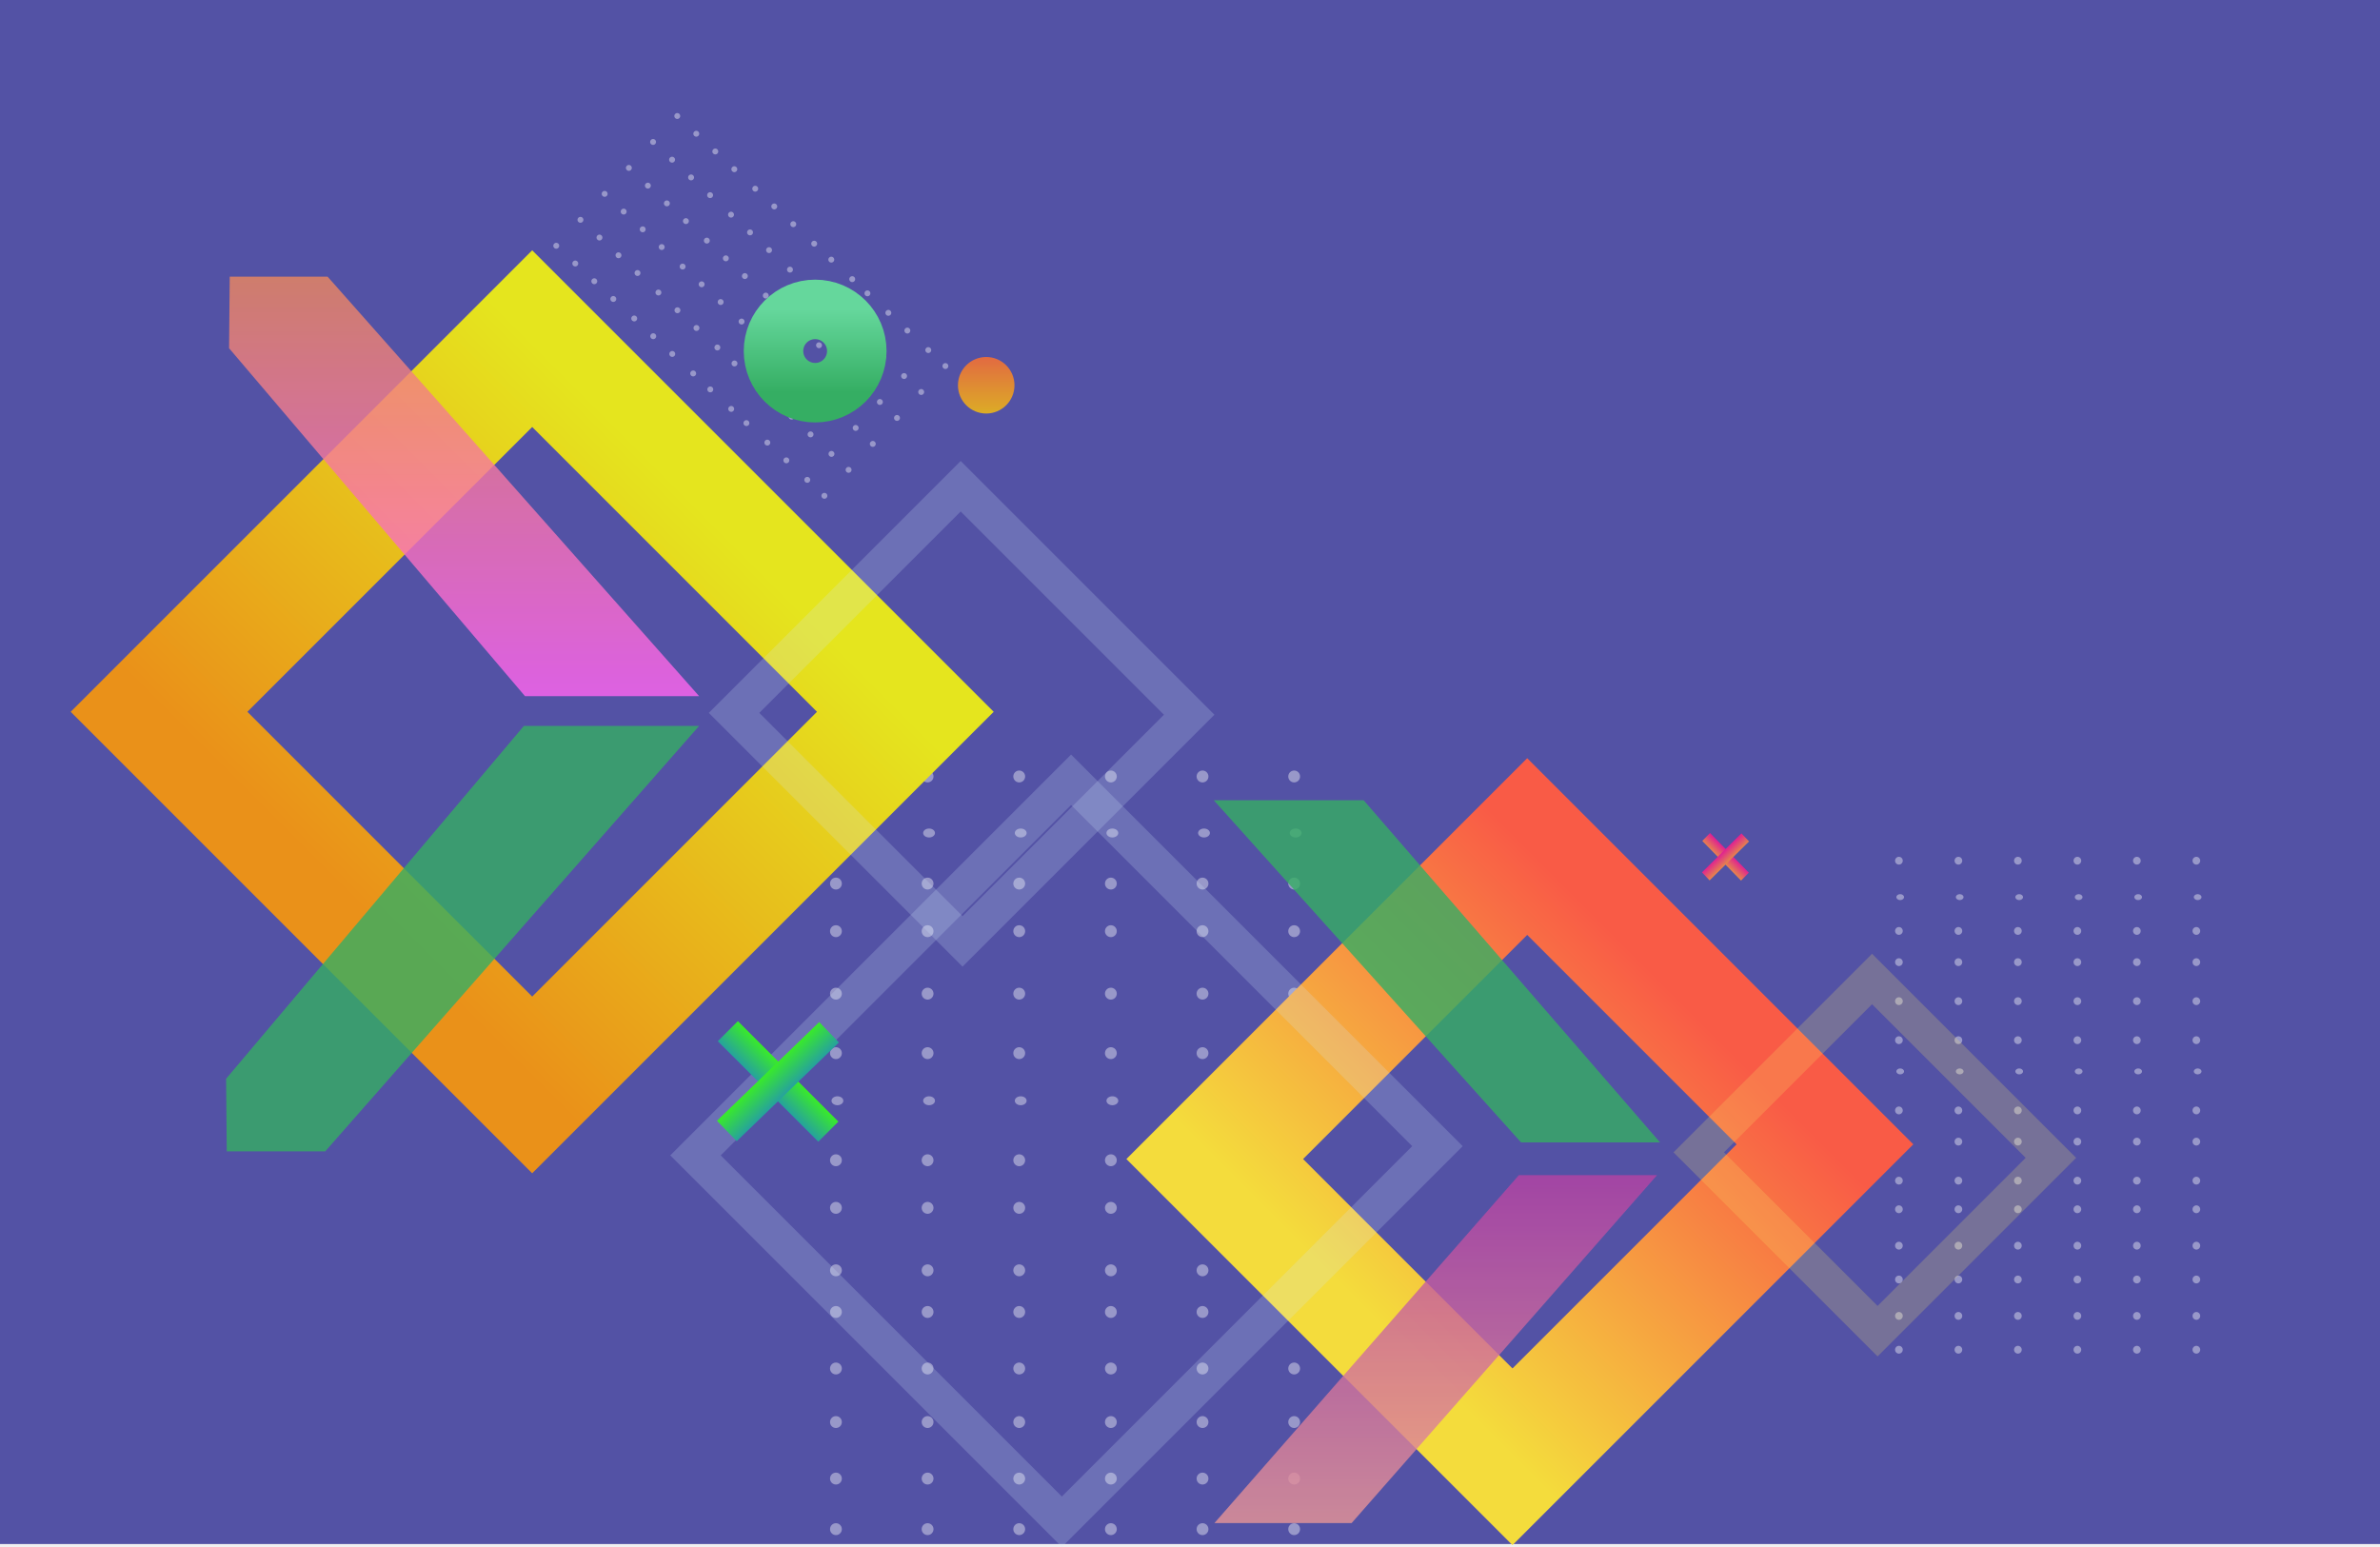
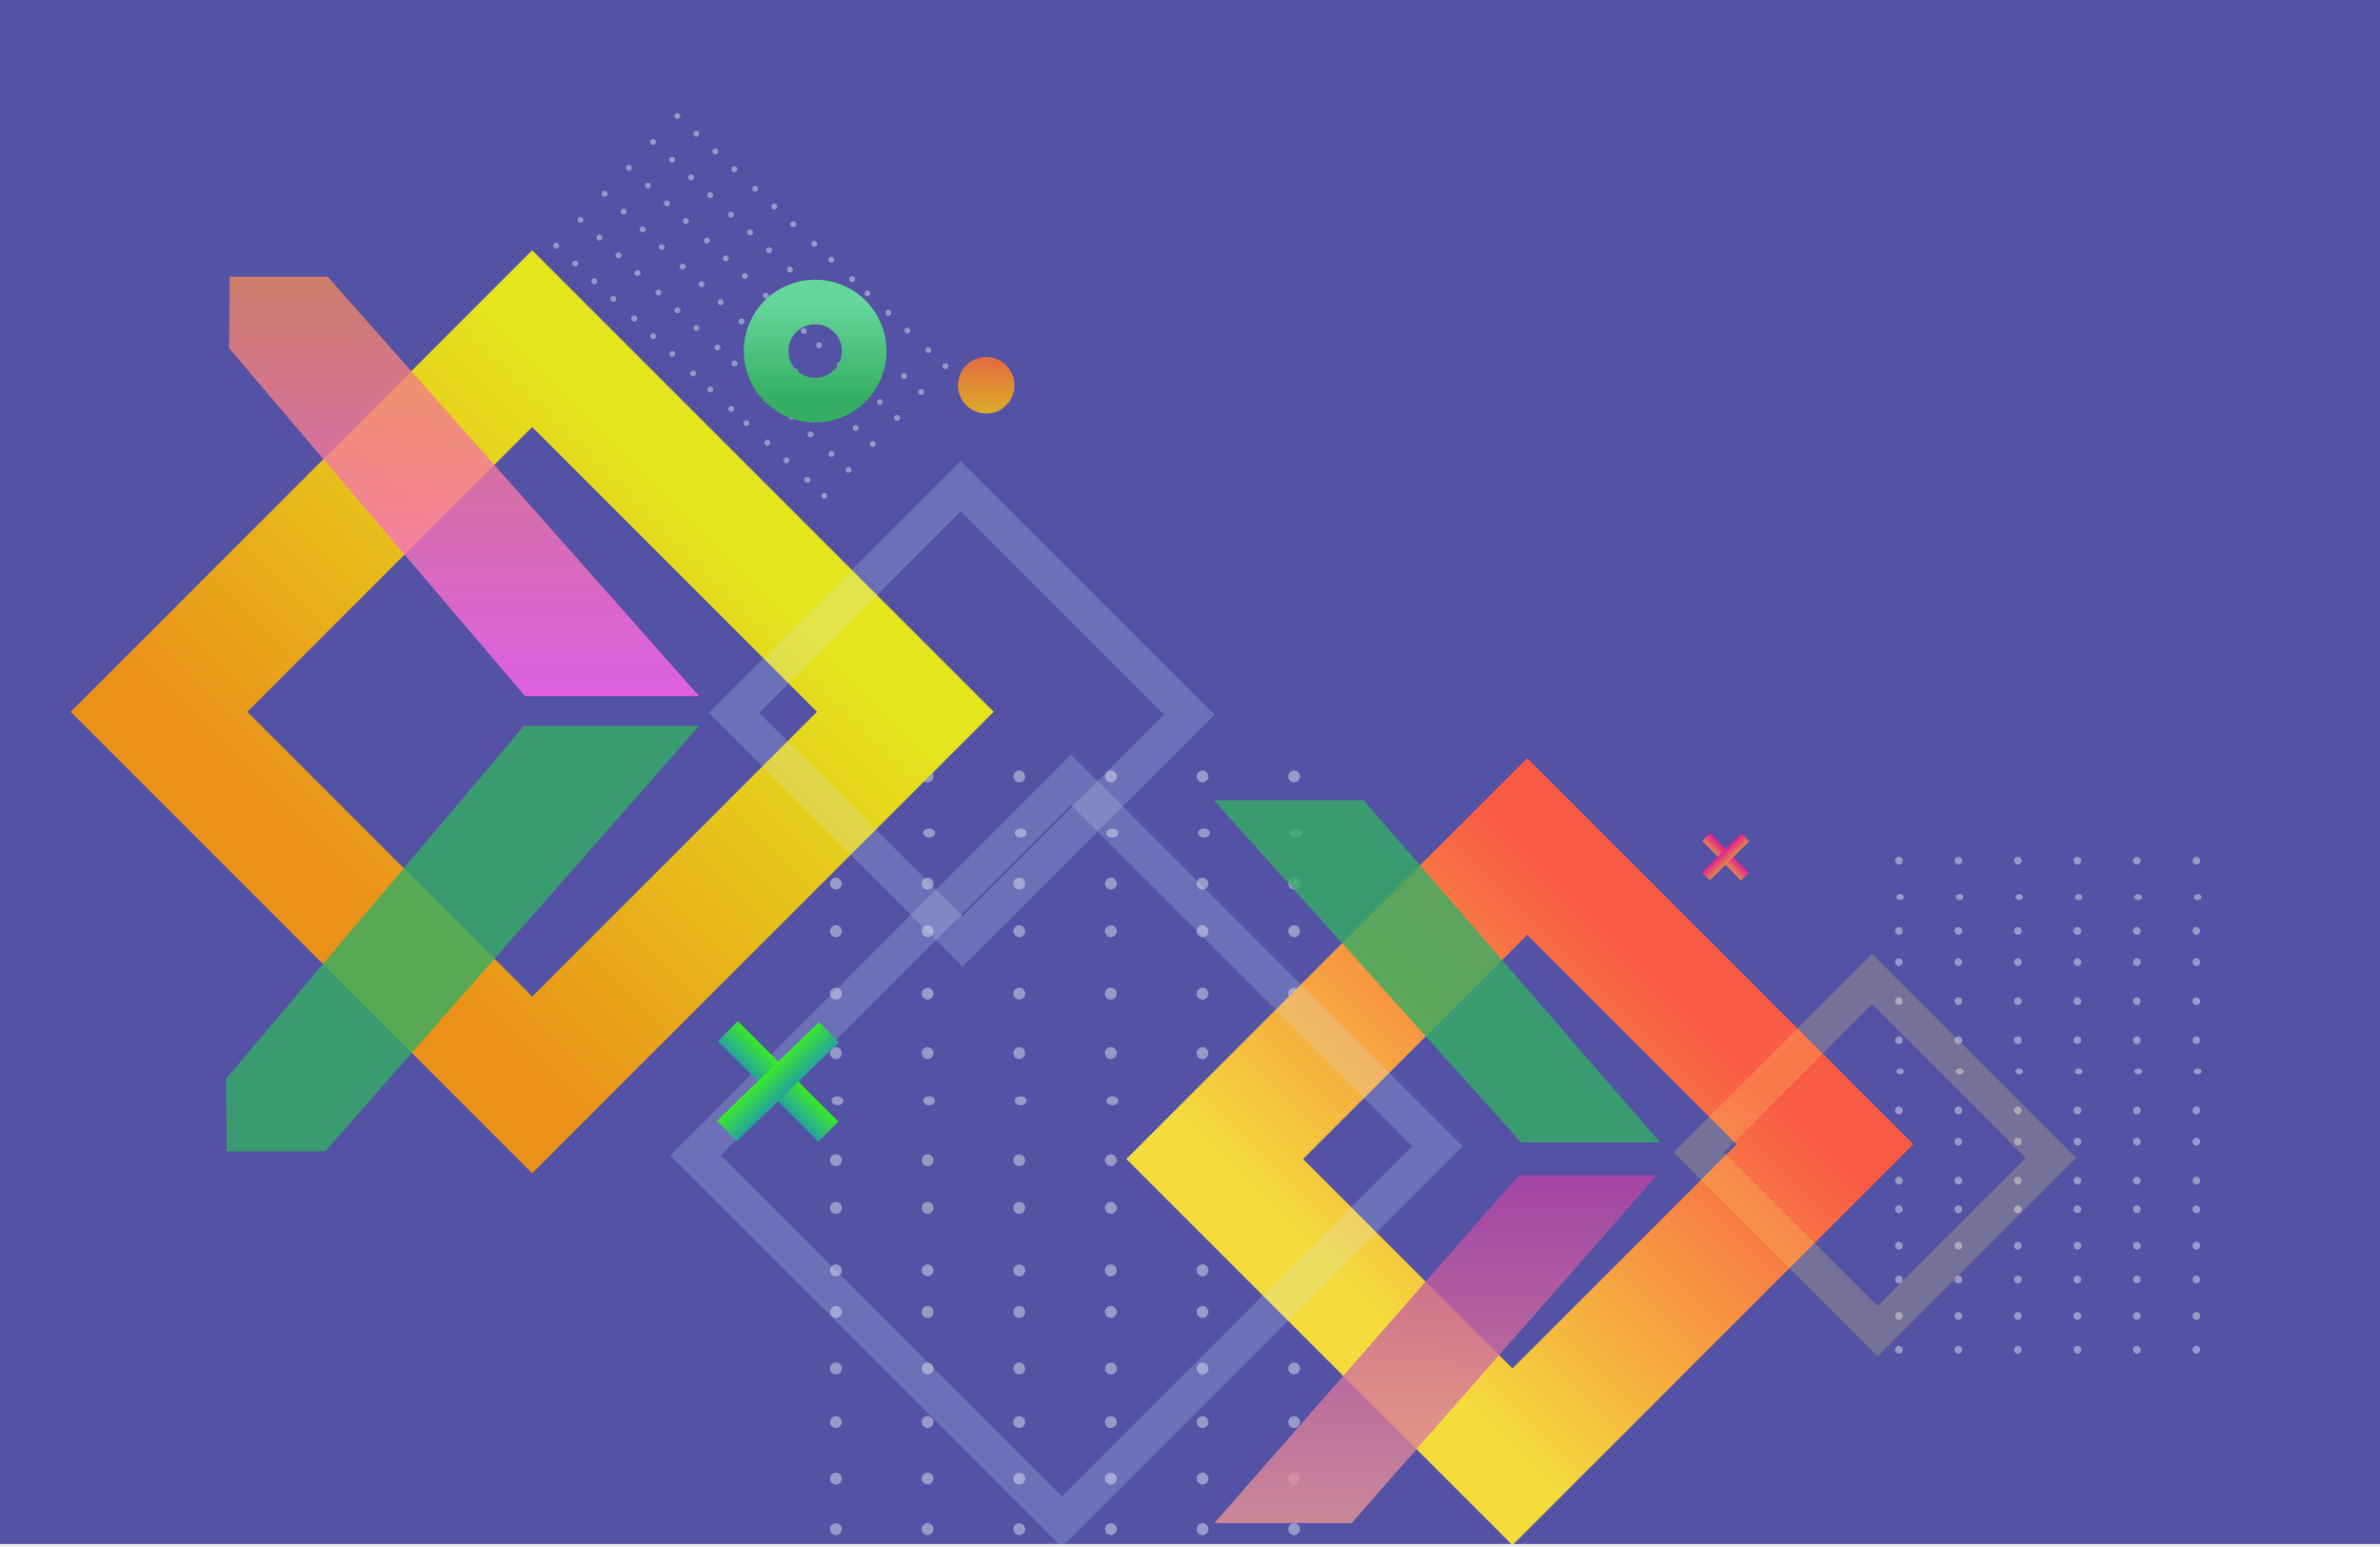
<svg xmlns="http://www.w3.org/2000/svg" width="800px" height="520px" viewBox="0 0 800 520" version="1.1">
  <defs>
    <linearGradient x1="50%" y1="0%" x2="50%" y2="99.377%" id="linearGradient-1">
      <stop stop-color="#65D79C" offset="0%" />
      <stop stop-color="#35AE63" offset="100%" />
    </linearGradient>
    <linearGradient x1="50%" y1="0%" x2="50%" y2="100%" id="linearGradient-2">
      <stop stop-color="#E26A41" offset="0%" />
      <stop stop-color="#DCAC26" offset="100%" />
    </linearGradient>
    <linearGradient x1="50%" y1="0%" x2="50%" y2="99.416%" id="linearGradient-3">
      <stop stop-color="#E5E51E" offset="0%" />
      <stop stop-color="#EA9119" offset="100%" />
    </linearGradient>
    <linearGradient x1="50%" y1="0%" x2="50%" y2="100%" id="linearGradient-4">
      <stop stop-color="#F95B46" offset="0%" />
      <stop stop-color="#F4DC3C" offset="100%" />
    </linearGradient>
    <linearGradient x1="50%" y1="0%" x2="50%" y2="100%" id="linearGradient-5">
      <stop stop-color="#ED885E" offset="0%" />
      <stop stop-color="#FF65F1" offset="100%" />
    </linearGradient>
    <linearGradient x1="50%" y1="0%" x2="50%" y2="100%" id="linearGradient-6">
      <stop stop-color="#B542A4" offset="0%" />
      <stop stop-color="#E89696" offset="100%" />
    </linearGradient>
    <linearGradient x1="50%" y1="0%" x2="50%" y2="100%" id="linearGradient-7">
      <stop stop-color="#39EA2A" offset="0%" />
      <stop stop-color="#26A29D" offset="100%" />
    </linearGradient>
    <linearGradient x1="50%" y1="0%" x2="50%" y2="100%" id="linearGradient-8">
      <stop stop-color="#39EA2A" offset="0%" />
      <stop stop-color="#26A29D" offset="100%" />
    </linearGradient>
    <linearGradient x1="50%" y1="0%" x2="50%" y2="100%" id="linearGradient-9">
      <stop stop-color="#DF1E94" offset="0%" />
      <stop stop-color="#E6864B" offset="100%" />
    </linearGradient>
    <linearGradient x1="50%" y1="0%" x2="50%" y2="100%" id="linearGradient-10">
      <stop stop-color="#DF1E94" offset="0%" />
      <stop stop-color="#E6864B" offset="100%" />
    </linearGradient>
  </defs>
  <g id="personal_design" stroke="none" stroke-width="1" fill="none" fill-rule="evenodd">
    <g id="Group-2">
      <rect id="Rectangle" fill="#5352A5" x="0" y="0" width="800" height="519" />
      <g id="ovals" opacity="0.402" transform="translate(252.3788, 102.8247) rotate(43) translate(-252.3788, -102.8247) translate(189.8863, 72.23394)" fill="#FFFFFF">
        <g id="Group-4" transform="translate(0, 0)">
          <g id="White-oval" transform="translate(0, 0)">
            <ellipse id="Oval" cx="0.874" cy="0.77" rx="1" ry="1" />
          </g>
          <g id="White-oval" transform="translate(0, 11.92834)">
            <ellipse id="Oval" cx="0.874" cy="0.77" rx="1" ry="1" />
          </g>
          <g id="White-oval" transform="translate(0, 23.85668)">
            <ellipse id="Oval" cx="0.874" cy="0.77" rx="1" ry="1" />
          </g>
          <g id="White-oval" transform="translate(0, 35.78502)">
            <ellipse id="Oval" cx="0.874" cy="0.77" rx="1" ry="1" />
          </g>
          <g id="White-oval" transform="translate(0, 47.71336)">
            <ellipse id="Oval" cx="0.874" cy="0.77" rx="1" ry="1" />
          </g>
          <g id="White-oval" transform="translate(0, 59.6417)">
            <ellipse id="Oval" cx="0.874" cy="0.77" rx="1" ry="1" />
          </g>
        </g>
        <g id="Group-4-Copy-2" transform="translate(8.740205, 0)">
          <g id="White-oval">
            <ellipse id="Oval" cx="0.874" cy="0.77" rx="1" ry="1" />
          </g>
          <g id="White-oval" transform="translate(0, 11.92846)">
            <ellipse id="Oval" cx="0.874" cy="0.77" rx="1" ry="1" />
          </g>
          <g id="White-oval" transform="translate(0, 23.85691)">
            <ellipse id="Oval" cx="0.874" cy="0.77" rx="1" ry="1" />
          </g>
          <g id="White-oval" transform="translate(0, 35.78537)">
            <ellipse id="Oval" cx="0.874" cy="0.77" rx="1" ry="1" />
          </g>
          <g id="White-oval" transform="translate(0, 47.71382)">
            <ellipse id="Oval" cx="0.874" cy="0.77" rx="1" ry="1" />
          </g>
          <g id="White-oval" transform="translate(0, 59.64228)">
            <ellipse id="Oval" cx="0.874" cy="0.77" rx="1" ry="1" />
          </g>
        </g>
        <g id="Group-4-Copy-3" transform="translate(17.48041, 0)">
          <g id="White-oval">
            <ellipse id="Oval" cx="0.874" cy="0.77" rx="1" ry="1" />
          </g>
          <g id="White-oval" transform="translate(0, 11.92846)">
            <ellipse id="Oval" cx="0.874" cy="0.77" rx="1" ry="1" />
          </g>
          <g id="White-oval" transform="translate(0, 23.85691)">
            <ellipse id="Oval" cx="0.874" cy="0.77" rx="1" ry="1" />
          </g>
          <g id="White-oval" transform="translate(0, 35.78537)">
            <ellipse id="Oval" cx="0.874" cy="0.77" rx="1" ry="1" />
          </g>
          <g id="White-oval" transform="translate(0, 47.71382)">
            <ellipse id="Oval" cx="0.874" cy="0.77" rx="1" ry="1" />
          </g>
          <g id="White-oval" transform="translate(0, 59.64228)">
            <ellipse id="Oval" cx="0.874" cy="0.77" rx="1" ry="1" />
          </g>
        </g>
        <g id="Group-4-Copy-4" transform="translate(26.22061, 0)">
          <g id="White-oval" transform="translate(0, 0)">
            <ellipse id="Oval" cx="0.874" cy="0.77" rx="1" ry="1" />
          </g>
          <g id="White-oval" transform="translate(0, 11.92834)">
            <ellipse id="Oval" cx="0.874" cy="0.77" rx="1" ry="1" />
          </g>
          <g id="White-oval" transform="translate(0, 23.85668)">
            <ellipse id="Oval" cx="0.874" cy="0.77" rx="1" ry="1" />
          </g>
          <g id="White-oval" transform="translate(0, 35.78502)">
            <ellipse id="Oval" cx="0.874" cy="0.77" rx="1" ry="1" />
          </g>
          <g id="White-oval" transform="translate(0, 47.71336)">
            <ellipse id="Oval" cx="0.874" cy="0.77" rx="1" ry="1" />
          </g>
          <g id="White-oval" transform="translate(0, 59.6417)">
            <ellipse id="Oval" cx="0.874" cy="0.77" rx="1" ry="1" />
          </g>
        </g>
        <g id="Group-4-Copy-5" transform="translate(35.83484, 0)">
          <g id="White-oval">
            <ellipse id="Oval" cx="0.874" cy="0.77" rx="1" ry="1" />
          </g>
          <g id="White-oval" transform="translate(0, 11.92834)">
            <ellipse id="Oval" cx="0.874" cy="0.77" rx="1" ry="1" />
          </g>
          <g id="White-oval" transform="translate(0, 23.85668)">
            <ellipse id="Oval" cx="0.874" cy="0.77" rx="1" ry="1" />
          </g>
          <g id="White-oval" transform="translate(0, 35.78502)">
            <ellipse id="Oval" cx="0.874" cy="0.77" rx="1" ry="1" />
          </g>
          <g id="White-oval" transform="translate(0, 47.71336)">
            <ellipse id="Oval" cx="0.874" cy="0.77" rx="1" ry="1" />
          </g>
          <g id="White-oval" transform="translate(0, 59.6417)">
            <ellipse id="Oval" cx="0.874" cy="0.77" rx="1" ry="1" />
          </g>
        </g>
        <g id="Group-4-Copy-6" transform="translate(44.57505, 0)">
          <g id="White-oval">
            <ellipse id="Oval" cx="0.874" cy="0.77" rx="1" ry="1" />
          </g>
          <g id="White-oval" transform="translate(-0, 11.92834)">
            <ellipse id="Oval" cx="0.874" cy="0.77" rx="1" ry="1" />
          </g>
          <g id="White-oval" transform="translate(0, 23.85668)">
            <ellipse id="Oval" cx="0.874" cy="0.77" rx="1" ry="1" />
          </g>
          <g id="White-oval" transform="translate(0, 35.78502)">
            <ellipse id="Oval" cx="0.874" cy="0.77" rx="1" ry="1" />
          </g>
          <g id="White-oval" transform="translate(0, 47.71336)">
            <ellipse id="Oval" cx="0.874" cy="0.77" rx="1" ry="1" />
          </g>
          <g id="White-oval" transform="translate(0, 59.6417)">
            <ellipse id="Oval" cx="0.874" cy="0.77" rx="1" ry="1" />
          </g>
        </g>
        <g id="Group-4-Copy-7" transform="translate(53.31525, 0)">
          <g id="White-oval">
            <ellipse id="Oval" cx="0.874" cy="0.77" rx="1" ry="1" />
          </g>
          <g id="White-oval" transform="translate(-0, 11.92846)">
            <ellipse id="Oval" cx="0.874" cy="0.77" rx="1" ry="1" />
          </g>
          <g id="White-oval" transform="translate(-0, 23.85691)">
            <ellipse id="Oval" cx="0.874" cy="0.77" rx="1" ry="1" />
          </g>
          <g id="White-oval" transform="translate(0, 35.78537)">
            <ellipse id="Oval" cx="0.874" cy="0.77" rx="1" ry="1" />
          </g>
          <g id="White-oval" transform="translate(-0, 47.71382)">
            <ellipse id="Oval" cx="0.874" cy="0.77" rx="1" ry="1" />
          </g>
          <g id="White-oval" transform="translate(0, 59.64228)">
            <ellipse id="Oval" cx="0.874" cy="0.77" rx="1" ry="1" />
          </g>
        </g>
        <g id="Group-4-Copy-8" transform="translate(62.92948, 0)">
          <g id="White-oval">
            <ellipse id="Oval" cx="0.874" cy="0.77" rx="1" ry="1" />
          </g>
          <g id="White-oval" transform="translate(0, 11.92834)">
            <ellipse id="Oval" cx="0.874" cy="0.77" rx="1" ry="1" />
          </g>
          <g id="White-oval" transform="translate(0, 23.85668)">
            <ellipse id="Oval" cx="0.874" cy="0.77" rx="1" ry="1" />
          </g>
          <g id="White-oval" transform="translate(0, 35.78502)">
            <ellipse id="Oval" cx="0.874" cy="0.77" rx="1" ry="1" />
          </g>
          <g id="White-oval" transform="translate(0, 47.71336)">
            <ellipse id="Oval" cx="0.874" cy="0.77" rx="1" ry="1" />
          </g>
          <g id="White-oval" transform="translate(0, 59.6417)">
            <ellipse id="Oval" cx="0.874" cy="0.77" rx="1" ry="1" />
          </g>
        </g>
        <g id="Group-4-Copy-9" transform="translate(70.79566, 0)">
          <g id="White-oval" transform="translate(0, 0)">
            <ellipse id="Oval" cx="0.874" cy="0.77" rx="1" ry="1" />
          </g>
          <g id="White-oval" transform="translate(0, 11.92834)">
            <ellipse id="Oval" cx="0.874" cy="0.77" rx="1" ry="1" />
          </g>
          <g id="White-oval" transform="translate(0, 23.85668)">
            <ellipse id="Oval" cx="0.874" cy="0.77" rx="1" ry="1" />
          </g>
          <g id="White-oval" transform="translate(0, 35.78502)">
            <ellipse id="Oval" cx="0.874" cy="0.77" rx="1" ry="1" />
          </g>
          <g id="White-oval" transform="translate(0, 47.71336)">
            <ellipse id="Oval" cx="0.874" cy="0.77" rx="1" ry="1" />
          </g>
          <g id="White-oval" transform="translate(0, 59.6417)">
            <ellipse id="Oval" cx="0.874" cy="0.77" rx="1" ry="1" />
          </g>
        </g>
        <g id="Group-4-Copy-10" transform="translate(80.40989, 0)">
          <g id="White-oval">
            <ellipse id="Oval" cx="0.874" cy="0.77" rx="1" ry="1" />
          </g>
          <g id="White-oval" transform="translate(0, 11.92834)">
            <ellipse id="Oval" cx="0.874" cy="0.77" rx="1" ry="1" />
          </g>
          <g id="White-oval" transform="translate(0, 23.85668)">
            <ellipse id="Oval" cx="0.874" cy="0.77" rx="1" ry="1" />
          </g>
          <g id="White-oval" transform="translate(0, 35.78502)">
            <ellipse id="Oval" cx="0.874" cy="0.77" rx="1" ry="1" />
          </g>
          <g id="White-oval" transform="translate(0, 47.71336)">
            <ellipse id="Oval" cx="0.874" cy="0.77" rx="1" ry="1" />
          </g>
          <g id="White-oval" transform="translate(0, 59.6417)">
            <ellipse id="Oval" cx="0.874" cy="0.77" rx="1" ry="1" />
          </g>
        </g>
        <g id="Group-4-Copy-11" transform="translate(87.40205, 0)">
          <g id="White-oval">
            <ellipse id="Oval" cx="0.874" cy="0.77" rx="1" ry="1" />
          </g>
          <g id="White-oval" transform="translate(0, 11.92846)">
            <ellipse id="Oval" cx="0.874" cy="0.77" rx="1" ry="1" />
          </g>
          <g id="White-oval" transform="translate(0, 23.85691)">
            <ellipse id="Oval" cx="0.874" cy="0.77" rx="1" ry="1" />
          </g>
          <g id="White-oval" transform="translate(0, 35.78537)">
            <ellipse id="Oval" cx="0.874" cy="0.77" rx="1" ry="1" />
          </g>
          <g id="White-oval" transform="translate(0, 47.71382)">
            <ellipse id="Oval" cx="0.874" cy="0.77" rx="1" ry="1" />
          </g>
          <g id="White-oval" transform="translate(0, 59.64228)">
            <ellipse id="Oval" cx="0.874" cy="0.77" rx="1" ry="1" />
          </g>
        </g>
        <g id="Group-4-Copy-12" transform="translate(97.01628, 0)">
          <g id="White-oval">
            <ellipse id="Oval" cx="0.874" cy="0.77" rx="1" ry="1" />
          </g>
          <g id="White-oval" transform="translate(0, 11.92846)">
            <ellipse id="Oval" cx="0.874" cy="0.77" rx="1" ry="1" />
          </g>
          <g id="White-oval" transform="translate(0, 23.85691)">
            <ellipse id="Oval" cx="0.874" cy="0.77" rx="1" ry="1" />
          </g>
          <g id="White-oval" transform="translate(0, 35.78537)">
            <ellipse id="Oval" cx="0.874" cy="0.77" rx="1" ry="1" />
          </g>
          <g id="White-oval" transform="translate(0, 47.71382)">
            <ellipse id="Oval" cx="0.874" cy="0.77" rx="1" ry="1" />
          </g>
          <g id="White-oval" transform="translate(0, 59.64228)">
            <ellipse id="Oval" cx="0.874" cy="0.77" rx="1" ry="1" />
          </g>
        </g>
        <g id="Group-4-Copy-13" transform="translate(105.7565, 0)">
          <g id="White-oval">
            <ellipse id="Oval" cx="0.874" cy="0.77" rx="1" ry="1" />
          </g>
          <g id="White-oval" transform="translate(0, 11.92846)">
            <ellipse id="Oval" cx="0.874" cy="0.77" rx="1" ry="1" />
          </g>
          <g id="White-oval" transform="translate(0, 23.85691)">
            <ellipse id="Oval" cx="0.874" cy="0.77" rx="1" ry="1" />
          </g>
          <g id="White-oval" transform="translate(0, 35.78537)">
            <ellipse id="Oval" cx="0.874" cy="0.77" rx="1" ry="1" />
          </g>
          <g id="White-oval" transform="translate(0, 47.71382)">
            <ellipse id="Oval" cx="0.874" cy="0.77" rx="1" ry="1" />
          </g>
          <g id="White-oval" transform="translate(0, 59.64228)">
            <ellipse id="Oval" cx="0.874" cy="0.77" rx="1" ry="1" />
          </g>
        </g>
        <g id="Group-4-Copy-14" transform="translate(115.3707, 0)">
          <g id="White-oval">
            <ellipse id="Oval" cx="0.874" cy="0.77" rx="1" ry="1" />
          </g>
          <g id="White-oval" transform="translate(0, 11.92846)">
            <ellipse id="Oval" cx="0.874" cy="0.77" rx="1" ry="1" />
          </g>
          <g id="White-oval" transform="translate(0, 23.85691)">
            <ellipse id="Oval" cx="0.874" cy="0.77" rx="1" ry="1" />
          </g>
          <g id="White-oval" transform="translate(0, 35.78537)">
            <ellipse id="Oval" cx="0.874" cy="0.77" rx="1" ry="1" />
          </g>
          <g id="White-oval" transform="translate(0, 47.71382)">
            <ellipse id="Oval" cx="0.874" cy="0.77" rx="1" ry="1" />
          </g>
          <g id="White-oval" transform="translate(0, 59.64228)">
            <ellipse id="Oval" cx="0.874" cy="0.77" rx="1" ry="1" />
          </g>
        </g>
        <g id="Group-4-Copy-15" transform="translate(123.2369, 0)">
          <g id="White-oval">
            <ellipse id="Oval" cx="0.874" cy="0.77" rx="1" ry="1" />
          </g>
          <g id="White-oval" transform="translate(0, 11.92846)">
            <ellipse id="Oval" cx="0.874" cy="0.77" rx="1" ry="1" />
          </g>
          <g id="White-oval" transform="translate(0, 23.85691)">
            <ellipse id="Oval" cx="0.874" cy="0.77" rx="1" ry="1" />
          </g>
          <g id="White-oval" transform="translate(0, 35.78537)">
            <ellipse id="Oval" cx="0.874" cy="0.77" rx="1" ry="1" />
          </g>
          <g id="White-oval" transform="translate(0, 47.71382)">
            <ellipse id="Oval" cx="0.874" cy="0.77" rx="1" ry="1" />
          </g>
          <g id="White-oval" transform="translate(0, 59.64228)">
            <ellipse id="Oval" cx="0.874" cy="0.77" rx="1" ry="1" />
          </g>
        </g>
      </g>
      <g id="ovals-copy" opacity="0.404" transform="translate(688.5, 371.5) rotate(90) translate(-688.5, -371.5) translate(605, 320)" fill="#FFFFFF">
        <g id="Group-4" transform="translate(-0, 0.434599)">
          <g id="White-oval">
            <ellipse id="Oval" cx="1.312" cy="1.291" rx="1.312" ry="1.291" />
          </g>
          <g id="White-oval" transform="translate(0, 19.99683)">
            <ellipse id="Oval" cx="1.312" cy="1.291" rx="1.312" ry="1.291" />
          </g>
          <g id="White-oval" transform="translate(0, 39.99367)">
            <ellipse id="Oval" cx="1.312" cy="1.291" rx="1.312" ry="1.291" />
          </g>
          <g id="White-oval" transform="translate(0, 59.9905)">
            <ellipse id="Oval" cx="1.312" cy="1.291" rx="1.312" ry="1.291" />
          </g>
          <g id="White-oval" transform="translate(0, 79.98733)">
            <ellipse id="Oval" cx="1.312" cy="1.291" rx="1.312" ry="1.291" />
          </g>
          <g id="White-oval" transform="translate(0, 99.98417)">
            <ellipse id="Oval" cx="1.312" cy="1.291" rx="1.312" ry="1.291" />
          </g>
        </g>
        <g id="Group-4-Copy-2" transform="translate(12.67801, 0)">
          <g id="White-oval">
            <ellipse id="Oval" cx="0.874" cy="1.29" rx="1" ry="1.29" />
          </g>
          <g id="White-oval" transform="translate(0, 19.99703)">
            <ellipse id="Oval" cx="0.874" cy="1.29" rx="1" ry="1.29" />
          </g>
          <g id="White-oval" transform="translate(0, 39.99406)">
            <ellipse id="Oval" cx="0.874" cy="1.29" rx="1" ry="1.29" />
          </g>
          <g id="White-oval" transform="translate(0, 59.99108)">
            <ellipse id="Oval" cx="0.874" cy="1.29" rx="1" ry="1.29" />
          </g>
          <g id="White-oval" transform="translate(0, 79.98811)">
            <ellipse id="Oval" cx="0.874" cy="1.29" rx="1" ry="1.29" />
          </g>
          <g id="White-oval" transform="translate(0, 99.98514)">
            <ellipse id="Oval" cx="0.874" cy="1.29" rx="1" ry="1.29" />
          </g>
        </g>
        <g id="Group-4-Copy-3" transform="translate(23.60733, 0.434599)">
          <g id="White-oval">
            <ellipse id="Oval" cx="1.312" cy="1.29" rx="1.312" ry="1.29" />
          </g>
          <g id="White-oval" transform="translate(0, 19.99703)">
            <ellipse id="Oval" cx="1.312" cy="1.29" rx="1.312" ry="1.29" />
          </g>
          <g id="White-oval" transform="translate(0, 39.99406)">
            <ellipse id="Oval" cx="1.312" cy="1.29" rx="1.312" ry="1.29" />
          </g>
          <g id="White-oval" transform="translate(0, 59.99108)">
            <ellipse id="Oval" cx="1.312" cy="1.29" rx="1.312" ry="1.29" />
          </g>
          <g id="White-oval" transform="translate(0, 79.98811)">
            <ellipse id="Oval" cx="1.312" cy="1.29" rx="1.312" ry="1.29" />
          </g>
          <g id="White-oval" transform="translate(0, 99.98514)">
            <ellipse id="Oval" cx="1.312" cy="1.29" rx="1.312" ry="1.29" />
          </g>
        </g>
        <g id="Group-4-Copy-4" transform="translate(34.09948, 0.434599)">
          <g id="White-oval">
            <ellipse id="Oval" cx="1.312" cy="1.291" rx="1.312" ry="1.291" />
          </g>
          <g id="White-oval" transform="translate(0, 19.99683)">
            <ellipse id="Oval" cx="1.312" cy="1.291" rx="1.312" ry="1.291" />
          </g>
          <g id="White-oval" transform="translate(0, 39.99367)">
            <ellipse id="Oval" cx="1.312" cy="1.291" rx="1.312" ry="1.291" />
          </g>
          <g id="White-oval" transform="translate(0, 59.9905)">
            <ellipse id="Oval" cx="1.312" cy="1.291" rx="1.312" ry="1.291" />
          </g>
          <g id="White-oval" transform="translate(0, 79.98733)">
            <ellipse id="Oval" cx="1.312" cy="1.291" rx="1.312" ry="1.291" />
          </g>
          <g id="White-oval" transform="translate(0, 99.98417)">
            <ellipse id="Oval" cx="1.312" cy="1.291" rx="1.312" ry="1.291" />
          </g>
        </g>
        <g id="Group-4-Copy-5" transform="translate(47.21466, 0.434599)">
          <g id="White-oval">
            <ellipse id="Oval" cx="1.312" cy="1.291" rx="1.312" ry="1.291" />
          </g>
          <g id="White-oval" transform="translate(0, 19.99683)">
            <ellipse id="Oval" cx="1.312" cy="1.291" rx="1.312" ry="1.291" />
          </g>
          <g id="White-oval" transform="translate(0, 39.99367)">
            <ellipse id="Oval" cx="1.312" cy="1.291" rx="1.312" ry="1.291" />
          </g>
          <g id="White-oval" transform="translate(0, 59.9905)">
            <ellipse id="Oval" cx="1.312" cy="1.291" rx="1.312" ry="1.291" />
          </g>
          <g id="White-oval" transform="translate(0, 79.98733)">
            <ellipse id="Oval" cx="1.312" cy="1.291" rx="1.312" ry="1.291" />
          </g>
          <g id="White-oval" transform="translate(0, 99.98417)">
            <ellipse id="Oval" cx="1.312" cy="1.291" rx="1.312" ry="1.291" />
          </g>
        </g>
        <g id="Group-4-Copy-6" transform="translate(60.32984, 0.434599)">
          <g id="White-oval">
            <ellipse id="Oval" cx="1.312" cy="1.291" rx="1.312" ry="1.291" />
          </g>
          <g id="White-oval" transform="translate(0, 19.99683)">
            <ellipse id="Oval" cx="1.312" cy="1.291" rx="1.312" ry="1.291" />
          </g>
          <g id="White-oval" transform="translate(0, 39.99367)">
            <ellipse id="Oval" cx="1.312" cy="1.291" rx="1.312" ry="1.291" />
          </g>
          <g id="White-oval" transform="translate(0, 59.9905)">
            <ellipse id="Oval" cx="1.312" cy="1.291" rx="1.312" ry="1.291" />
          </g>
          <g id="White-oval" transform="translate(0, 79.98733)">
            <ellipse id="Oval" cx="1.312" cy="1.291" rx="1.312" ry="1.291" />
          </g>
          <g id="White-oval" transform="translate(0, 99.98417)">
            <ellipse id="Oval" cx="1.312" cy="1.291" rx="1.312" ry="1.291" />
          </g>
        </g>
        <g id="Group-4-Copy-7" transform="translate(71.25916, 0)">
          <g id="White-oval">
            <ellipse id="Oval" cx="0.874" cy="1.29" rx="1" ry="1.29" />
          </g>
          <g id="White-oval" transform="translate(0, 19.99703)">
            <ellipse id="Oval" cx="0.874" cy="1.29" rx="1" ry="1.29" />
          </g>
          <g id="White-oval" transform="translate(0, 39.99406)">
            <ellipse id="Oval" cx="0.874" cy="1.29" rx="1" ry="1.29" />
          </g>
          <g id="White-oval" transform="translate(0, 59.99108)">
            <ellipse id="Oval" cx="0.874" cy="1.29" rx="1" ry="1.29" />
          </g>
          <g id="White-oval" transform="translate(0, 79.98811)">
            <ellipse id="Oval" cx="0.874" cy="1.29" rx="1" ry="1.29" />
          </g>
          <g id="White-oval" transform="translate(0, 99.98514)">
            <ellipse id="Oval" cx="0.874" cy="1.29" rx="1" ry="1.29" />
          </g>
        </g>
        <g id="Group-4-Copy-8" transform="translate(83.93717, 0.434599)">
          <g id="White-oval">
            <ellipse id="Oval" cx="1.312" cy="1.291" rx="1.312" ry="1.291" />
          </g>
          <g id="White-oval" transform="translate(0, 19.99683)">
            <ellipse id="Oval" cx="1.312" cy="1.291" rx="1.312" ry="1.291" />
          </g>
          <g id="White-oval" transform="translate(0, 39.99367)">
            <ellipse id="Oval" cx="1.312" cy="1.291" rx="1.312" ry="1.291" />
          </g>
          <g id="White-oval" transform="translate(0, 59.9905)">
            <ellipse id="Oval" cx="1.312" cy="1.291" rx="1.312" ry="1.291" />
          </g>
          <g id="White-oval" transform="translate(0, 79.98733)">
            <ellipse id="Oval" cx="1.312" cy="1.291" rx="1.312" ry="1.291" />
          </g>
          <g id="White-oval" transform="translate(0, 99.98417)">
            <ellipse id="Oval" cx="1.312" cy="1.291" rx="1.312" ry="1.291" />
          </g>
        </g>
        <g id="Group-4-Copy-9" transform="translate(94.42932, 0.434599)">
          <g id="White-oval">
            <ellipse id="Oval" cx="1.312" cy="1.291" rx="1.312" ry="1.291" />
          </g>
          <g id="White-oval" transform="translate(0, 19.99683)">
            <ellipse id="Oval" cx="1.312" cy="1.291" rx="1.312" ry="1.291" />
          </g>
          <g id="White-oval" transform="translate(0, 39.99367)">
            <ellipse id="Oval" cx="1.312" cy="1.291" rx="1.312" ry="1.291" />
          </g>
          <g id="White-oval" transform="translate(0, 59.9905)">
            <ellipse id="Oval" cx="1.312" cy="1.291" rx="1.312" ry="1.291" />
          </g>
          <g id="White-oval" transform="translate(0, 79.98733)">
            <ellipse id="Oval" cx="1.312" cy="1.291" rx="1.312" ry="1.291" />
          </g>
          <g id="White-oval" transform="translate(0, 99.98417)">
            <ellipse id="Oval" cx="1.312" cy="1.291" rx="1.312" ry="1.291" />
          </g>
        </g>
        <g id="Group-4-Copy-10" transform="translate(107.5445, 0.434599)">
          <g id="White-oval">
            <ellipse id="Oval" cx="1.312" cy="1.291" rx="1.312" ry="1.291" />
          </g>
          <g id="White-oval" transform="translate(0, 19.99683)">
            <ellipse id="Oval" cx="1.312" cy="1.291" rx="1.312" ry="1.291" />
          </g>
          <g id="White-oval" transform="translate(0, 39.99367)">
            <ellipse id="Oval" cx="1.312" cy="1.291" rx="1.312" ry="1.291" />
          </g>
          <g id="White-oval" transform="translate(0, 59.9905)">
            <ellipse id="Oval" cx="1.312" cy="1.291" rx="1.312" ry="1.291" />
          </g>
          <g id="White-oval" transform="translate(0, 79.98733)">
            <ellipse id="Oval" cx="1.312" cy="1.291" rx="1.312" ry="1.291" />
          </g>
          <g id="White-oval" transform="translate(0, 99.98417)">
            <ellipse id="Oval" cx="1.312" cy="1.291" rx="1.312" ry="1.291" />
          </g>
        </g>
        <g id="Group-4-Copy-11" transform="translate(117.1623, 0.434599)">
          <g id="White-oval">
            <ellipse id="Oval" cx="1.312" cy="1.29" rx="1.312" ry="1.29" />
          </g>
          <g id="White-oval" transform="translate(0, 19.99703)">
            <ellipse id="Oval" cx="1.312" cy="1.29" rx="1.312" ry="1.29" />
          </g>
          <g id="White-oval" transform="translate(0, 39.99406)">
            <ellipse id="Oval" cx="1.312" cy="1.29" rx="1.312" ry="1.29" />
          </g>
          <g id="White-oval" transform="translate(0, 59.99108)">
            <ellipse id="Oval" cx="1.312" cy="1.29" rx="1.312" ry="1.29" />
          </g>
          <g id="White-oval" transform="translate(0, 79.98811)">
            <ellipse id="Oval" cx="1.312" cy="1.29" rx="1.312" ry="1.29" />
          </g>
          <g id="White-oval" transform="translate(0, 99.98514)">
            <ellipse id="Oval" cx="1.312" cy="1.29" rx="1.312" ry="1.29" />
          </g>
        </g>
        <g id="Group-4-Copy-12" transform="translate(129.4031, 0.434599)">
          <g id="White-oval">
            <ellipse id="Oval" cx="1.312" cy="1.29" rx="1.312" ry="1.29" />
          </g>
          <g id="White-oval" transform="translate(0, 19.99703)">
            <ellipse id="Oval" cx="1.312" cy="1.29" rx="1.312" ry="1.29" />
          </g>
          <g id="White-oval" transform="translate(0, 39.99406)">
            <ellipse id="Oval" cx="1.312" cy="1.29" rx="1.312" ry="1.29" />
          </g>
          <g id="White-oval" transform="translate(0, 59.99108)">
            <ellipse id="Oval" cx="1.312" cy="1.29" rx="1.312" ry="1.29" />
          </g>
          <g id="White-oval" transform="translate(0, 79.98811)">
            <ellipse id="Oval" cx="1.312" cy="1.29" rx="1.312" ry="1.29" />
          </g>
          <g id="White-oval" transform="translate(0, 99.98514)">
            <ellipse id="Oval" cx="1.312" cy="1.29" rx="1.312" ry="1.29" />
          </g>
        </g>
        <g id="Group-4-Copy-13" transform="translate(140.7696, 0.434599)">
          <g id="White-oval">
            <ellipse id="Oval" cx="1.312" cy="1.29" rx="1.312" ry="1.29" />
          </g>
          <g id="White-oval" transform="translate(0, 19.99703)">
            <ellipse id="Oval" cx="1.312" cy="1.29" rx="1.312" ry="1.29" />
          </g>
          <g id="White-oval" transform="translate(0, 39.99406)">
            <ellipse id="Oval" cx="1.312" cy="1.29" rx="1.312" ry="1.29" />
          </g>
          <g id="White-oval" transform="translate(0, 59.99108)">
            <ellipse id="Oval" cx="1.312" cy="1.29" rx="1.312" ry="1.29" />
          </g>
          <g id="White-oval" transform="translate(0, 79.98811)">
            <ellipse id="Oval" cx="1.312" cy="1.29" rx="1.312" ry="1.29" />
          </g>
          <g id="White-oval" transform="translate(0, 99.98514)">
            <ellipse id="Oval" cx="1.312" cy="1.29" rx="1.312" ry="1.29" />
          </g>
        </g>
        <g id="Group-4-Copy-14" transform="translate(153.0105, 0.434599)">
          <g id="White-oval">
            <ellipse id="Oval" cx="1.312" cy="1.29" rx="1.312" ry="1.29" />
          </g>
          <g id="White-oval" transform="translate(0, 19.99703)">
            <ellipse id="Oval" cx="1.312" cy="1.29" rx="1.312" ry="1.29" />
          </g>
          <g id="White-oval" transform="translate(0, 39.99406)">
            <ellipse id="Oval" cx="1.312" cy="1.29" rx="1.312" ry="1.29" />
          </g>
          <g id="White-oval" transform="translate(0, 59.99108)">
            <ellipse id="Oval" cx="1.312" cy="1.29" rx="1.312" ry="1.29" />
          </g>
          <g id="White-oval" transform="translate(0, 79.98811)">
            <ellipse id="Oval" cx="1.312" cy="1.29" rx="1.312" ry="1.29" />
          </g>
          <g id="White-oval" transform="translate(0, 99.98514)">
            <ellipse id="Oval" cx="1.312" cy="1.29" rx="1.312" ry="1.29" />
          </g>
        </g>
        <g id="Group-4-Copy-15" transform="translate(164.377, 0.434599)">
          <g id="White-oval">
            <ellipse id="Oval" cx="1.312" cy="1.29" rx="1.312" ry="1.29" />
          </g>
          <g id="White-oval" transform="translate(0, 19.99703)">
            <ellipse id="Oval" cx="1.312" cy="1.29" rx="1.312" ry="1.29" />
          </g>
          <g id="White-oval" transform="translate(0, 39.99406)">
            <ellipse id="Oval" cx="1.312" cy="1.29" rx="1.312" ry="1.29" />
          </g>
          <g id="White-oval" transform="translate(0, 59.99108)">
            <ellipse id="Oval" cx="1.312" cy="1.29" rx="1.312" ry="1.29" />
          </g>
          <g id="White-oval" transform="translate(0, 79.98811)">
            <ellipse id="Oval" cx="1.312" cy="1.29" rx="1.312" ry="1.29" />
          </g>
          <g id="White-oval" transform="translate(0, 99.98514)">
            <ellipse id="Oval" cx="1.312" cy="1.29" rx="1.312" ry="1.29" />
          </g>
        </g>
      </g>
      <g id="ovals-copy-2" opacity="0.404" transform="translate(358.25, 387.5) rotate(90) translate(-358.25, -387.5) translate(229.75, 308.25)" fill="#FFFFFF">
        <g id="Group-4" transform="translate(0, 0.5)">
          <g id="White-oval">
            <ellipse id="Oval" cx="2" cy="1.988" rx="2" ry="1.988" />
          </g>
          <g id="White-oval" transform="translate(0, 30.80473)">
            <ellipse id="Oval" cx="2" cy="1.988" rx="2" ry="1.988" />
          </g>
          <g id="White-oval" transform="translate(0, 61.60946)">
            <ellipse id="Oval" cx="2" cy="1.988" rx="2" ry="1.988" />
          </g>
          <g id="White-oval" transform="translate(0, 92.41419)">
            <ellipse id="Oval" cx="2" cy="1.988" rx="2" ry="1.988" />
          </g>
          <g id="White-oval" transform="translate(0, 123.2189)">
            <ellipse id="Oval" cx="2" cy="1.988" rx="2" ry="1.988" />
          </g>
          <g id="White-oval" transform="translate(0, 154.0237)">
            <ellipse id="Oval" cx="2" cy="1.988" rx="2" ry="1.988" />
          </g>
        </g>
        <g id="Group-4-Copy-2" transform="translate(19.5, 0)">
          <g id="White-oval">
            <ellipse id="Oval" cx="1.5" cy="1.987" rx="1.5" ry="1.987" />
          </g>
          <g id="White-oval" transform="translate(0, 30.80503)">
            <ellipse id="Oval" cx="1.5" cy="1.987" rx="1.5" ry="1.987" />
          </g>
          <g id="White-oval" transform="translate(0, 61.61006)">
            <ellipse id="Oval" cx="1.5" cy="1.987" rx="1.5" ry="1.987" />
          </g>
          <g id="White-oval" transform="translate(0, 92.41509)">
            <ellipse id="Oval" cx="1.5" cy="1.987" rx="1.5" ry="1.987" />
          </g>
          <g id="White-oval" transform="translate(0, 123.2201)">
            <ellipse id="Oval" cx="1.5" cy="1.987" rx="1.5" ry="1.987" />
          </g>
          <g id="White-oval" transform="translate(0, 154.0252)">
            <ellipse id="Oval" cx="1.5" cy="1.987" rx="1.5" ry="1.987" />
          </g>
        </g>
        <g id="Group-4-Copy-3" transform="translate(36, 0.5)">
          <g id="White-oval">
            <ellipse id="Oval" cx="2" cy="1.987" rx="2" ry="1.987" />
          </g>
          <g id="White-oval" transform="translate(0, 30.80503)">
            <ellipse id="Oval" cx="2" cy="1.987" rx="2" ry="1.987" />
          </g>
          <g id="White-oval" transform="translate(0, 61.61006)">
            <ellipse id="Oval" cx="2" cy="1.987" rx="2" ry="1.987" />
          </g>
          <g id="White-oval" transform="translate(0, 92.41509)">
            <ellipse id="Oval" cx="2" cy="1.987" rx="2" ry="1.987" />
          </g>
          <g id="White-oval" transform="translate(0, 123.2201)">
            <ellipse id="Oval" cx="2" cy="1.987" rx="2" ry="1.987" />
          </g>
          <g id="White-oval" transform="translate(0, 154.0252)">
            <ellipse id="Oval" cx="2" cy="1.987" rx="2" ry="1.987" />
          </g>
        </g>
        <g id="Group-4-Copy-4" transform="translate(52, 0.5)">
          <g id="White-oval">
            <ellipse id="Oval" cx="2" cy="1.988" rx="2" ry="1.988" />
          </g>
          <g id="White-oval" transform="translate(0, 30.80473)">
            <ellipse id="Oval" cx="2" cy="1.988" rx="2" ry="1.988" />
          </g>
          <g id="White-oval" transform="translate(0, 61.60946)">
            <ellipse id="Oval" cx="2" cy="1.988" rx="2" ry="1.988" />
          </g>
          <g id="White-oval" transform="translate(0, 92.41419)">
            <ellipse id="Oval" cx="2" cy="1.988" rx="2" ry="1.988" />
          </g>
          <g id="White-oval" transform="translate(0, 123.2189)">
            <ellipse id="Oval" cx="2" cy="1.988" rx="2" ry="1.988" />
          </g>
          <g id="White-oval" transform="translate(0, 154.0237)">
            <ellipse id="Oval" cx="2" cy="1.988" rx="2" ry="1.988" />
          </g>
        </g>
        <g id="Group-4-Copy-5" transform="translate(73, 0.5)">
          <g id="White-oval">
            <ellipse id="Oval" cx="2" cy="1.988" rx="2" ry="1.988" />
          </g>
          <g id="White-oval" transform="translate(0, 30.80473)">
            <ellipse id="Oval" cx="2" cy="1.988" rx="2" ry="1.988" />
          </g>
          <g id="White-oval" transform="translate(0, 61.60946)">
            <ellipse id="Oval" cx="2" cy="1.988" rx="2" ry="1.988" />
          </g>
          <g id="White-oval" transform="translate(0, 92.41419)">
            <ellipse id="Oval" cx="2" cy="1.988" rx="2" ry="1.988" />
          </g>
          <g id="White-oval" transform="translate(0, 123.2189)">
            <ellipse id="Oval" cx="2" cy="1.988" rx="2" ry="1.988" />
          </g>
          <g id="White-oval" transform="translate(0, 154.0237)">
            <ellipse id="Oval" cx="2" cy="1.988" rx="2" ry="1.988" />
          </g>
        </g>
        <g id="Group-4-Copy-6" transform="translate(93, 0.5)">
          <g id="White-oval">
            <ellipse id="Oval" cx="2" cy="1.988" rx="2" ry="1.988" />
          </g>
          <g id="White-oval" transform="translate(0, 30.80473)">
            <ellipse id="Oval" cx="2" cy="1.988" rx="2" ry="1.988" />
          </g>
          <g id="White-oval" transform="translate(0, 61.60946)">
            <ellipse id="Oval" cx="2" cy="1.988" rx="2" ry="1.988" />
          </g>
          <g id="White-oval" transform="translate(0, 92.41419)">
            <ellipse id="Oval" cx="2" cy="1.988" rx="2" ry="1.988" />
          </g>
          <g id="White-oval" transform="translate(0, 123.2189)">
            <ellipse id="Oval" cx="2" cy="1.988" rx="2" ry="1.988" />
          </g>
          <g id="White-oval" transform="translate(0, 154.0237)">
            <ellipse id="Oval" cx="2" cy="1.988" rx="2" ry="1.988" />
          </g>
        </g>
        <g id="Group-4-Copy-7" transform="translate(109.5, 0)">
          <g id="White-oval">
            <ellipse id="Oval" cx="1.5" cy="1.987" rx="1.5" ry="1.987" />
          </g>
          <g id="White-oval" transform="translate(0, 30.80503)">
            <ellipse id="Oval" cx="1.5" cy="1.987" rx="1.5" ry="1.987" />
          </g>
          <g id="White-oval" transform="translate(0, 61.61006)">
            <ellipse id="Oval" cx="1.5" cy="1.987" rx="1.5" ry="1.987" />
          </g>
          <g id="White-oval" transform="translate(0, 92.41509)">
            <ellipse id="Oval" cx="1.5" cy="1.987" rx="1.5" ry="1.987" />
          </g>
          <g id="White-oval" transform="translate(0, 123.2201)">
            <ellipse id="Oval" cx="1.5" cy="1.987" rx="1.5" ry="1.987" />
          </g>
          <g id="White-oval" transform="translate(0, 154.0252)">
            <ellipse id="Oval" cx="1.5" cy="1.987" rx="1.5" ry="1.987" />
          </g>
        </g>
        <g id="Group-4-Copy-8" transform="translate(129, 0.5)">
          <g id="White-oval">
            <ellipse id="Oval" cx="2" cy="1.988" rx="2" ry="1.988" />
          </g>
          <g id="White-oval" transform="translate(0, 30.80473)">
            <ellipse id="Oval" cx="2" cy="1.988" rx="2" ry="1.988" />
          </g>
          <g id="White-oval" transform="translate(0, 61.60946)">
            <ellipse id="Oval" cx="2" cy="1.988" rx="2" ry="1.988" />
          </g>
          <g id="White-oval" transform="translate(0, 92.41419)">
            <ellipse id="Oval" cx="2" cy="1.988" rx="2" ry="1.988" />
          </g>
          <g id="White-oval" transform="translate(0, 123.2189)">
            <ellipse id="Oval" cx="2" cy="1.988" rx="2" ry="1.988" />
          </g>
          <g id="White-oval" transform="translate(0, 154.0237)">
            <ellipse id="Oval" cx="2" cy="1.988" rx="2" ry="1.988" />
          </g>
        </g>
        <g id="Group-4-Copy-9" transform="translate(145, 0.5)">
          <g id="White-oval">
            <ellipse id="Oval" cx="2" cy="1.988" rx="2" ry="1.988" />
          </g>
          <g id="White-oval" transform="translate(0, 30.80473)">
            <ellipse id="Oval" cx="2" cy="1.988" rx="2" ry="1.988" />
          </g>
          <g id="White-oval" transform="translate(0, 61.60946)">
            <ellipse id="Oval" cx="2" cy="1.988" rx="2" ry="1.988" />
          </g>
          <g id="White-oval" transform="translate(0, 92.41419)">
            <ellipse id="Oval" cx="2" cy="1.988" rx="2" ry="1.988" />
          </g>
          <g id="White-oval" transform="translate(0, 123.2189)">
            <ellipse id="Oval" cx="2" cy="1.988" rx="2" ry="1.988" />
          </g>
          <g id="White-oval" transform="translate(0, 154.0237)">
            <ellipse id="Oval" cx="2" cy="1.988" rx="2" ry="1.988" />
          </g>
        </g>
        <g id="Group-4-Copy-10" transform="translate(166, 0.5)">
          <g id="White-oval">
            <ellipse id="Oval" cx="2" cy="1.988" rx="2" ry="1.988" />
          </g>
          <g id="White-oval" transform="translate(0, 30.80473)">
            <ellipse id="Oval" cx="2" cy="1.988" rx="2" ry="1.988" />
          </g>
          <g id="White-oval" transform="translate(0, 61.60946)">
            <ellipse id="Oval" cx="2" cy="1.988" rx="2" ry="1.988" />
          </g>
          <g id="White-oval" transform="translate(0, 92.41419)">
            <ellipse id="Oval" cx="2" cy="1.988" rx="2" ry="1.988" />
          </g>
          <g id="White-oval" transform="translate(0, 123.2189)">
            <ellipse id="Oval" cx="2" cy="1.988" rx="2" ry="1.988" />
          </g>
          <g id="White-oval" transform="translate(0, 154.0237)">
            <ellipse id="Oval" cx="2" cy="1.988" rx="2" ry="1.988" />
          </g>
        </g>
        <g id="Group-4-Copy-11" transform="translate(180, 0.5)">
          <g id="White-oval">
            <ellipse id="Oval" cx="2" cy="1.987" rx="2" ry="1.987" />
          </g>
          <g id="White-oval" transform="translate(0, 30.80503)">
            <ellipse id="Oval" cx="2" cy="1.987" rx="2" ry="1.987" />
          </g>
          <g id="White-oval" transform="translate(0, 61.61006)">
            <ellipse id="Oval" cx="2" cy="1.987" rx="2" ry="1.987" />
          </g>
          <g id="White-oval" transform="translate(0, 92.41509)">
            <ellipse id="Oval" cx="2" cy="1.987" rx="2" ry="1.987" />
          </g>
          <g id="White-oval" transform="translate(0, 123.2201)">
            <ellipse id="Oval" cx="2" cy="1.987" rx="2" ry="1.987" />
          </g>
          <g id="White-oval" transform="translate(0, 154.0252)">
            <ellipse id="Oval" cx="2" cy="1.987" rx="2" ry="1.987" />
          </g>
        </g>
        <g id="Group-4-Copy-12" transform="translate(199, 0.5)">
          <g id="White-oval">
            <ellipse id="Oval" cx="2" cy="1.987" rx="2" ry="1.987" />
          </g>
          <g id="White-oval" transform="translate(0, 30.80503)">
            <ellipse id="Oval" cx="2" cy="1.987" rx="2" ry="1.987" />
          </g>
          <g id="White-oval" transform="translate(0, 61.61006)">
            <ellipse id="Oval" cx="2" cy="1.987" rx="2" ry="1.987" />
          </g>
          <g id="White-oval" transform="translate(0, 92.41509)">
            <ellipse id="Oval" cx="2" cy="1.987" rx="2" ry="1.987" />
          </g>
          <g id="White-oval" transform="translate(0, 123.2201)">
            <ellipse id="Oval" cx="2" cy="1.987" rx="2" ry="1.987" />
          </g>
          <g id="White-oval" transform="translate(0, 154.0252)">
            <ellipse id="Oval" cx="2" cy="1.987" rx="2" ry="1.987" />
          </g>
        </g>
        <g id="Group-4-Copy-13" transform="translate(217, 0.5)">
          <g id="White-oval">
            <ellipse id="Oval" cx="2" cy="1.987" rx="2" ry="1.987" />
          </g>
          <g id="White-oval" transform="translate(0, 30.80503)">
            <ellipse id="Oval" cx="2" cy="1.987" rx="2" ry="1.987" />
          </g>
          <g id="White-oval" transform="translate(0, 61.61006)">
            <ellipse id="Oval" cx="2" cy="1.987" rx="2" ry="1.987" />
          </g>
          <g id="White-oval" transform="translate(0, 92.41509)">
            <ellipse id="Oval" cx="2" cy="1.987" rx="2" ry="1.987" />
          </g>
          <g id="White-oval" transform="translate(0, 123.2201)">
            <ellipse id="Oval" cx="2" cy="1.987" rx="2" ry="1.987" />
          </g>
          <g id="White-oval" transform="translate(0, 154.0252)">
            <ellipse id="Oval" cx="2" cy="1.987" rx="2" ry="1.987" />
          </g>
        </g>
        <g id="Group-4-Copy-14" transform="translate(236, 0.5)">
          <g id="White-oval">
            <ellipse id="Oval" cx="2" cy="1.987" rx="2" ry="1.987" />
          </g>
          <g id="White-oval" transform="translate(0, 30.80503)">
            <ellipse id="Oval" cx="2" cy="1.987" rx="2" ry="1.987" />
          </g>
          <g id="White-oval" transform="translate(0, 61.61006)">
            <ellipse id="Oval" cx="2" cy="1.987" rx="2" ry="1.987" />
          </g>
          <g id="White-oval" transform="translate(0, 92.41509)">
            <ellipse id="Oval" cx="2" cy="1.987" rx="2" ry="1.987" />
          </g>
          <g id="White-oval" transform="translate(0, 123.2201)">
            <ellipse id="Oval" cx="2" cy="1.987" rx="2" ry="1.987" />
          </g>
          <g id="White-oval" transform="translate(0, 154.0252)">
            <ellipse id="Oval" cx="2" cy="1.987" rx="2" ry="1.987" />
          </g>
        </g>
        <g id="Group-4-Copy-15" transform="translate(253, 0.5)">
          <g id="White-oval">
            <ellipse id="Oval" cx="2" cy="1.987" rx="2" ry="1.987" />
          </g>
          <g id="White-oval" transform="translate(0, 30.80503)">
            <ellipse id="Oval" cx="2" cy="1.987" rx="2" ry="1.987" />
          </g>
          <g id="White-oval" transform="translate(0, 61.61006)">
            <ellipse id="Oval" cx="2" cy="1.987" rx="2" ry="1.987" />
          </g>
          <g id="White-oval" transform="translate(0, 92.41509)">
            <ellipse id="Oval" cx="2" cy="1.987" rx="2" ry="1.987" />
          </g>
          <g id="White-oval" transform="translate(0, 123.2201)">
            <ellipse id="Oval" cx="2" cy="1.987" rx="2" ry="1.987" />
          </g>
          <g id="White-oval" transform="translate(0, 154.0252)">
            <ellipse id="Oval" cx="2" cy="1.987" rx="2" ry="1.987" />
          </g>
        </g>
      </g>
-       <circle id="Oval" stroke="url(#linearGradient-1)" stroke-width="20" cx="274" cy="118" r="14" />
+       <circle id="Oval" stroke="url(#linearGradient-1)" stroke-width="15" cx="274" cy="118" r="16.5" />
      <circle id="Oval" fill="url(#linearGradient-2)" cx="331.5" cy="129.5" r="9.5" />
      <path d="M267.578,150.568 L267.578,327.947 L90.199,327.947 L90.199,150.568 L267.578,150.568 Z" id="Rectangle" stroke="url(#linearGradient-3)" stroke-width="42" transform="translate(178.8889, 239.2575) rotate(45) translate(-178.8889, -239.2575) " />
      <path d="M581.646,312.849 L581.646,461.385 L440.102,461.385 L440.102,312.849 L581.646,312.849 Z" id="Rectangle-Copy-2" stroke="url(#linearGradient-4)" stroke-width="42" transform="translate(510.8743, 387.1169) rotate(45) translate(-510.8743, -387.1169) " />
      <path d="M377.54,186.066 L377.54,293.806 L268.925,293.806 L268.925,186.066 L377.54,186.066 Z" id="Rectangle-Copy" stroke="#D2E5F9" stroke-width="12" opacity="0.2" transform="translate(323.2325, 239.9361) rotate(45) translate(-323.2325, -239.9361) " />
      <path d="M445.561,297.547 L445.561,476.084 L271.395,476.084 L271.395,297.547 L445.561,297.547 Z" id="Rectangle-Copy-4" stroke="#D2E5F9" stroke-width="12" opacity="0.2" transform="translate(358.4781, 386.8154) rotate(45) translate(-358.4781, -386.8154) " />
      <polygon id="Path-2" fill="url(#linearGradient-5)" opacity="0.8" points="77.219 93 110.119 93 235 234 176.473 234 77 117.052" />
      <polygon id="Path-2-Copy" fill="#35AE63" opacity="0.8" transform="translate(155.5, 315.5) scale(-1, 1) rotate(-180) translate(-155.5, -315.5) " points="76.22 244 109.328 244 235 387 176.102 387 76 268.393" />
      <polygon id="Path-3" fill="url(#linearGradient-6)" opacity="0.8" points="510.548 395 557 395 454.319 511.959 408.211 511.959" />
      <polygon id="Path-4" fill="#35AE63" opacity="0.8" points="408 269 458.375 269 558 384 511.282 384" />
      <g id="Group" transform="translate(241, 343.2327)">
        <polygon id="Rectangle" fill="url(#linearGradient-7)" transform="translate(20.54184, 20.26728) rotate(45) translate(-20.54184, -20.26728) " points="-3.341 15.492 44.426 15.489 44.425 25.042 -3.342 25.046" />
        <polygon id="Rectangle-Copy-3" fill="url(#linearGradient-8)" transform="translate(20.5, 20.34175) rotate(-44) translate(-20.5, -20.34175) " points="-3.384 15.563 44.383 15.567 44.384 25.12 -3.383 25.117" />
      </g>
      <g id="Group-Copy" transform="translate(571.9124, 280)">
        <polygon id="Rectangle" fill="url(#linearGradient-9)" transform="translate(8.103746, 8) rotate(45) translate(-8.103746, -8) " points="-1.24 6.03 17.406 6.241 17.448 9.97 -1.198 9.759" />
        <polygon id="Rectangle-Copy-3" fill="url(#linearGradient-10)" transform="translate(8.0876, 8.0294) rotate(-44) translate(-8.0876, -8.0294) " points="-1.211 6.269 17.428 6.059 17.386 9.79 -1.253 10" />
      </g>
      <path d="M672.697,347.066 L672.697,429.461 L587.681,429.461 L587.681,347.066 L672.697,347.066 Z" id="Rectangle-Copy-5" stroke="#F9E563" stroke-width="12" opacity="0.209" transform="translate(630.1894, 388.2636) rotate(45) translate(-630.1894, -388.2636) " />
    </g>
  </g>
</svg>
